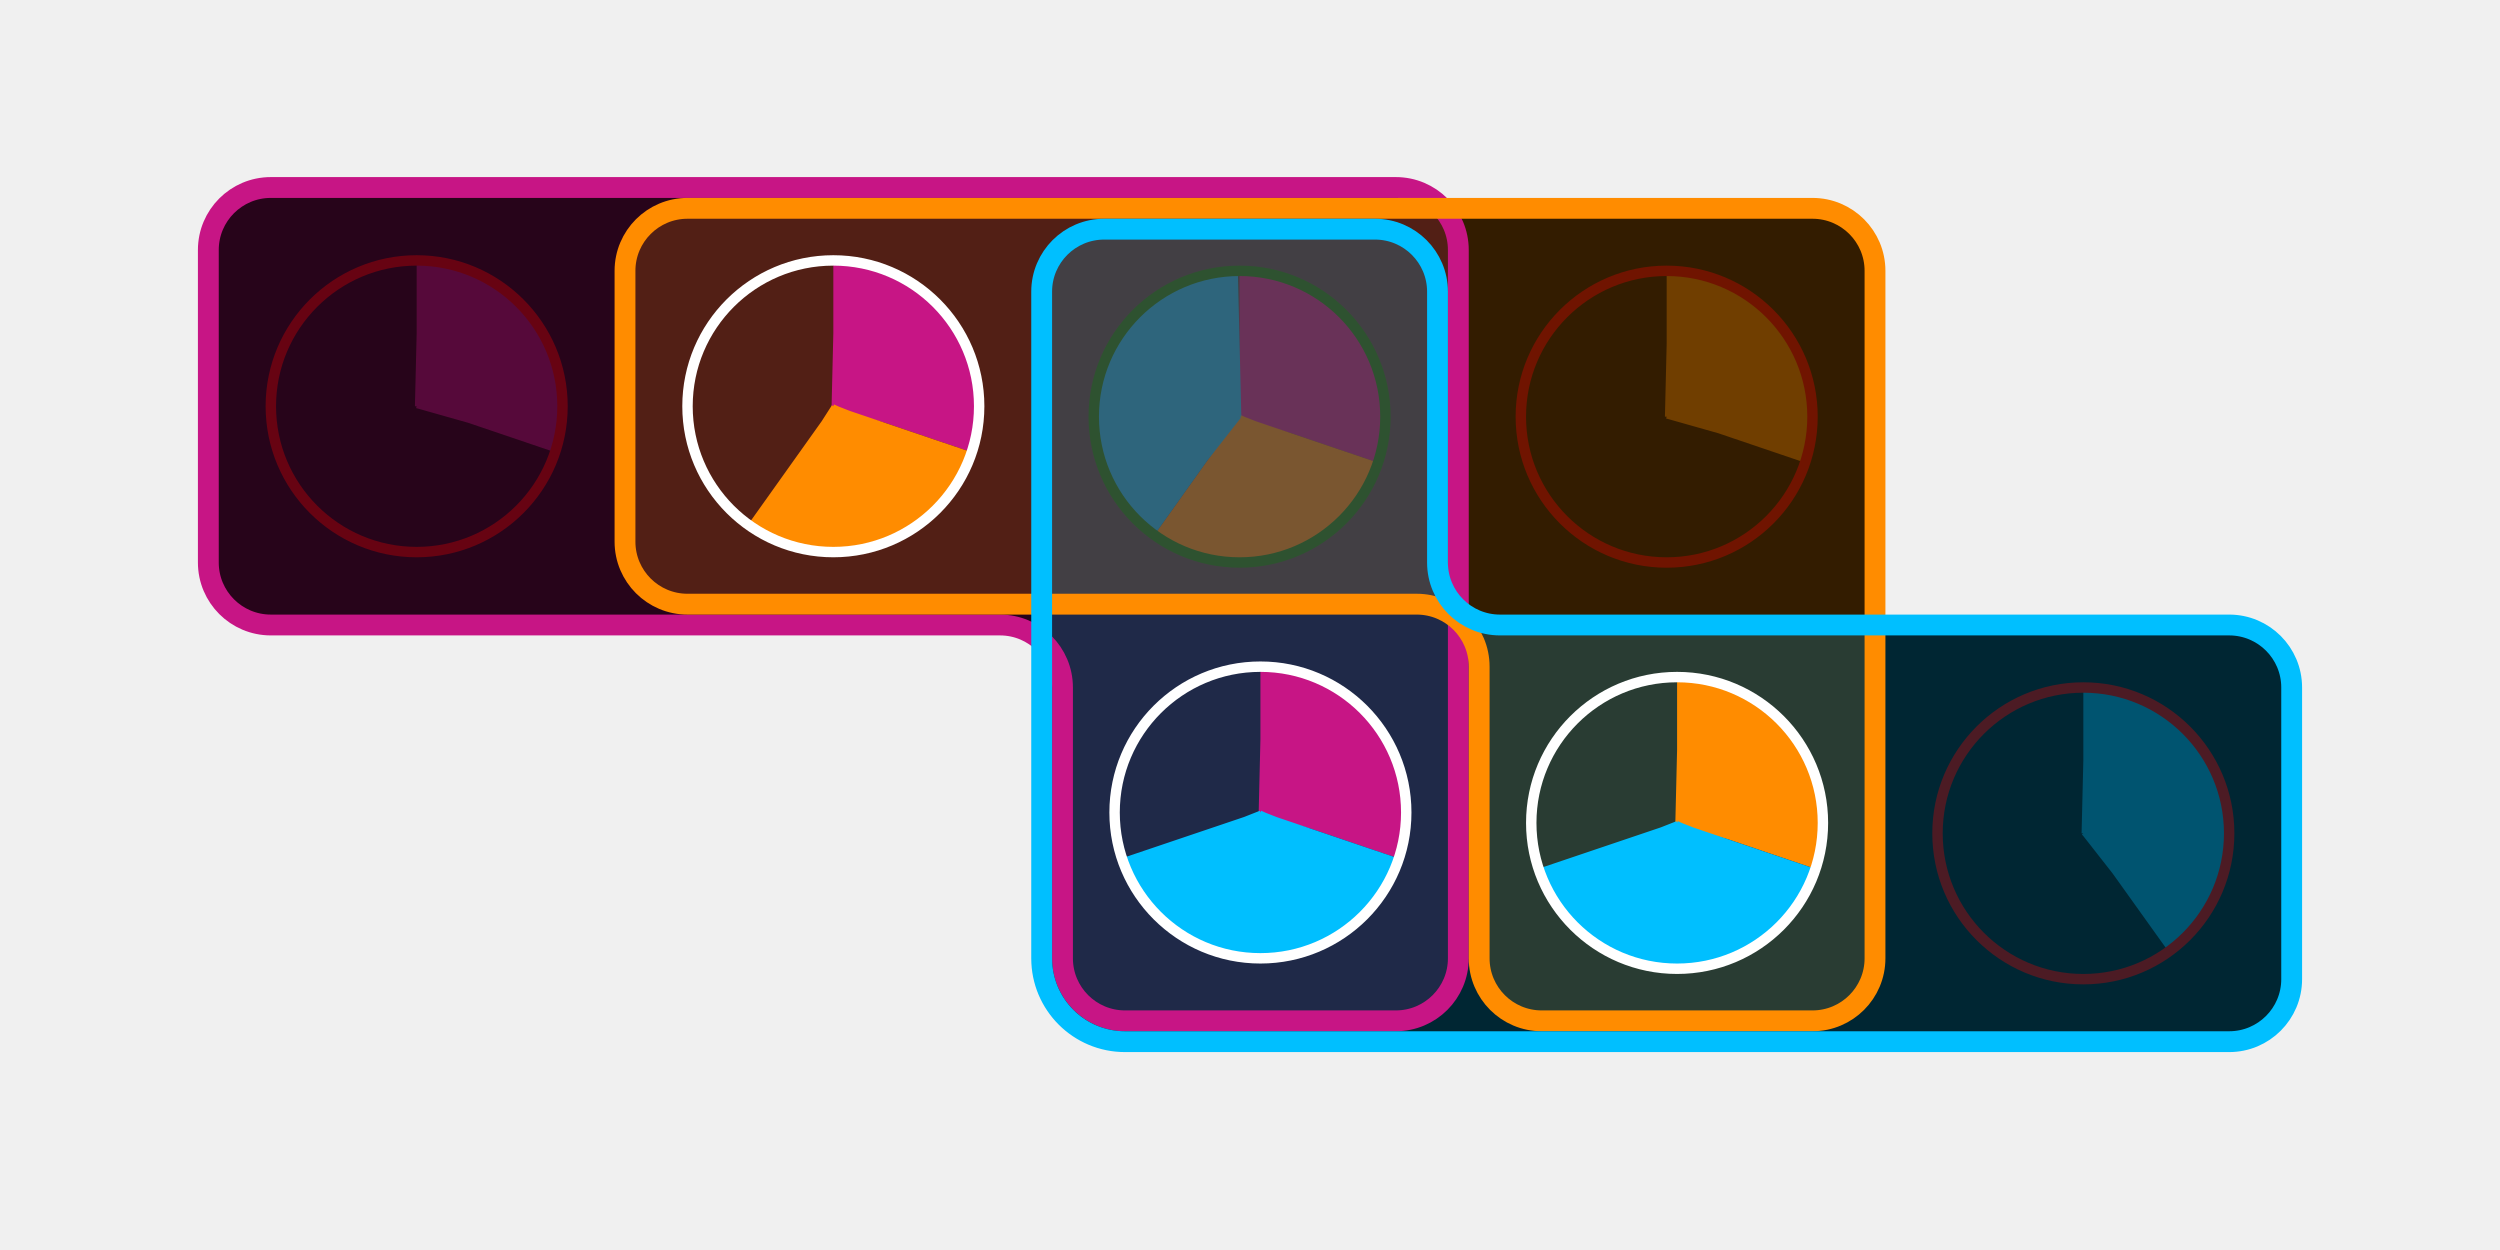
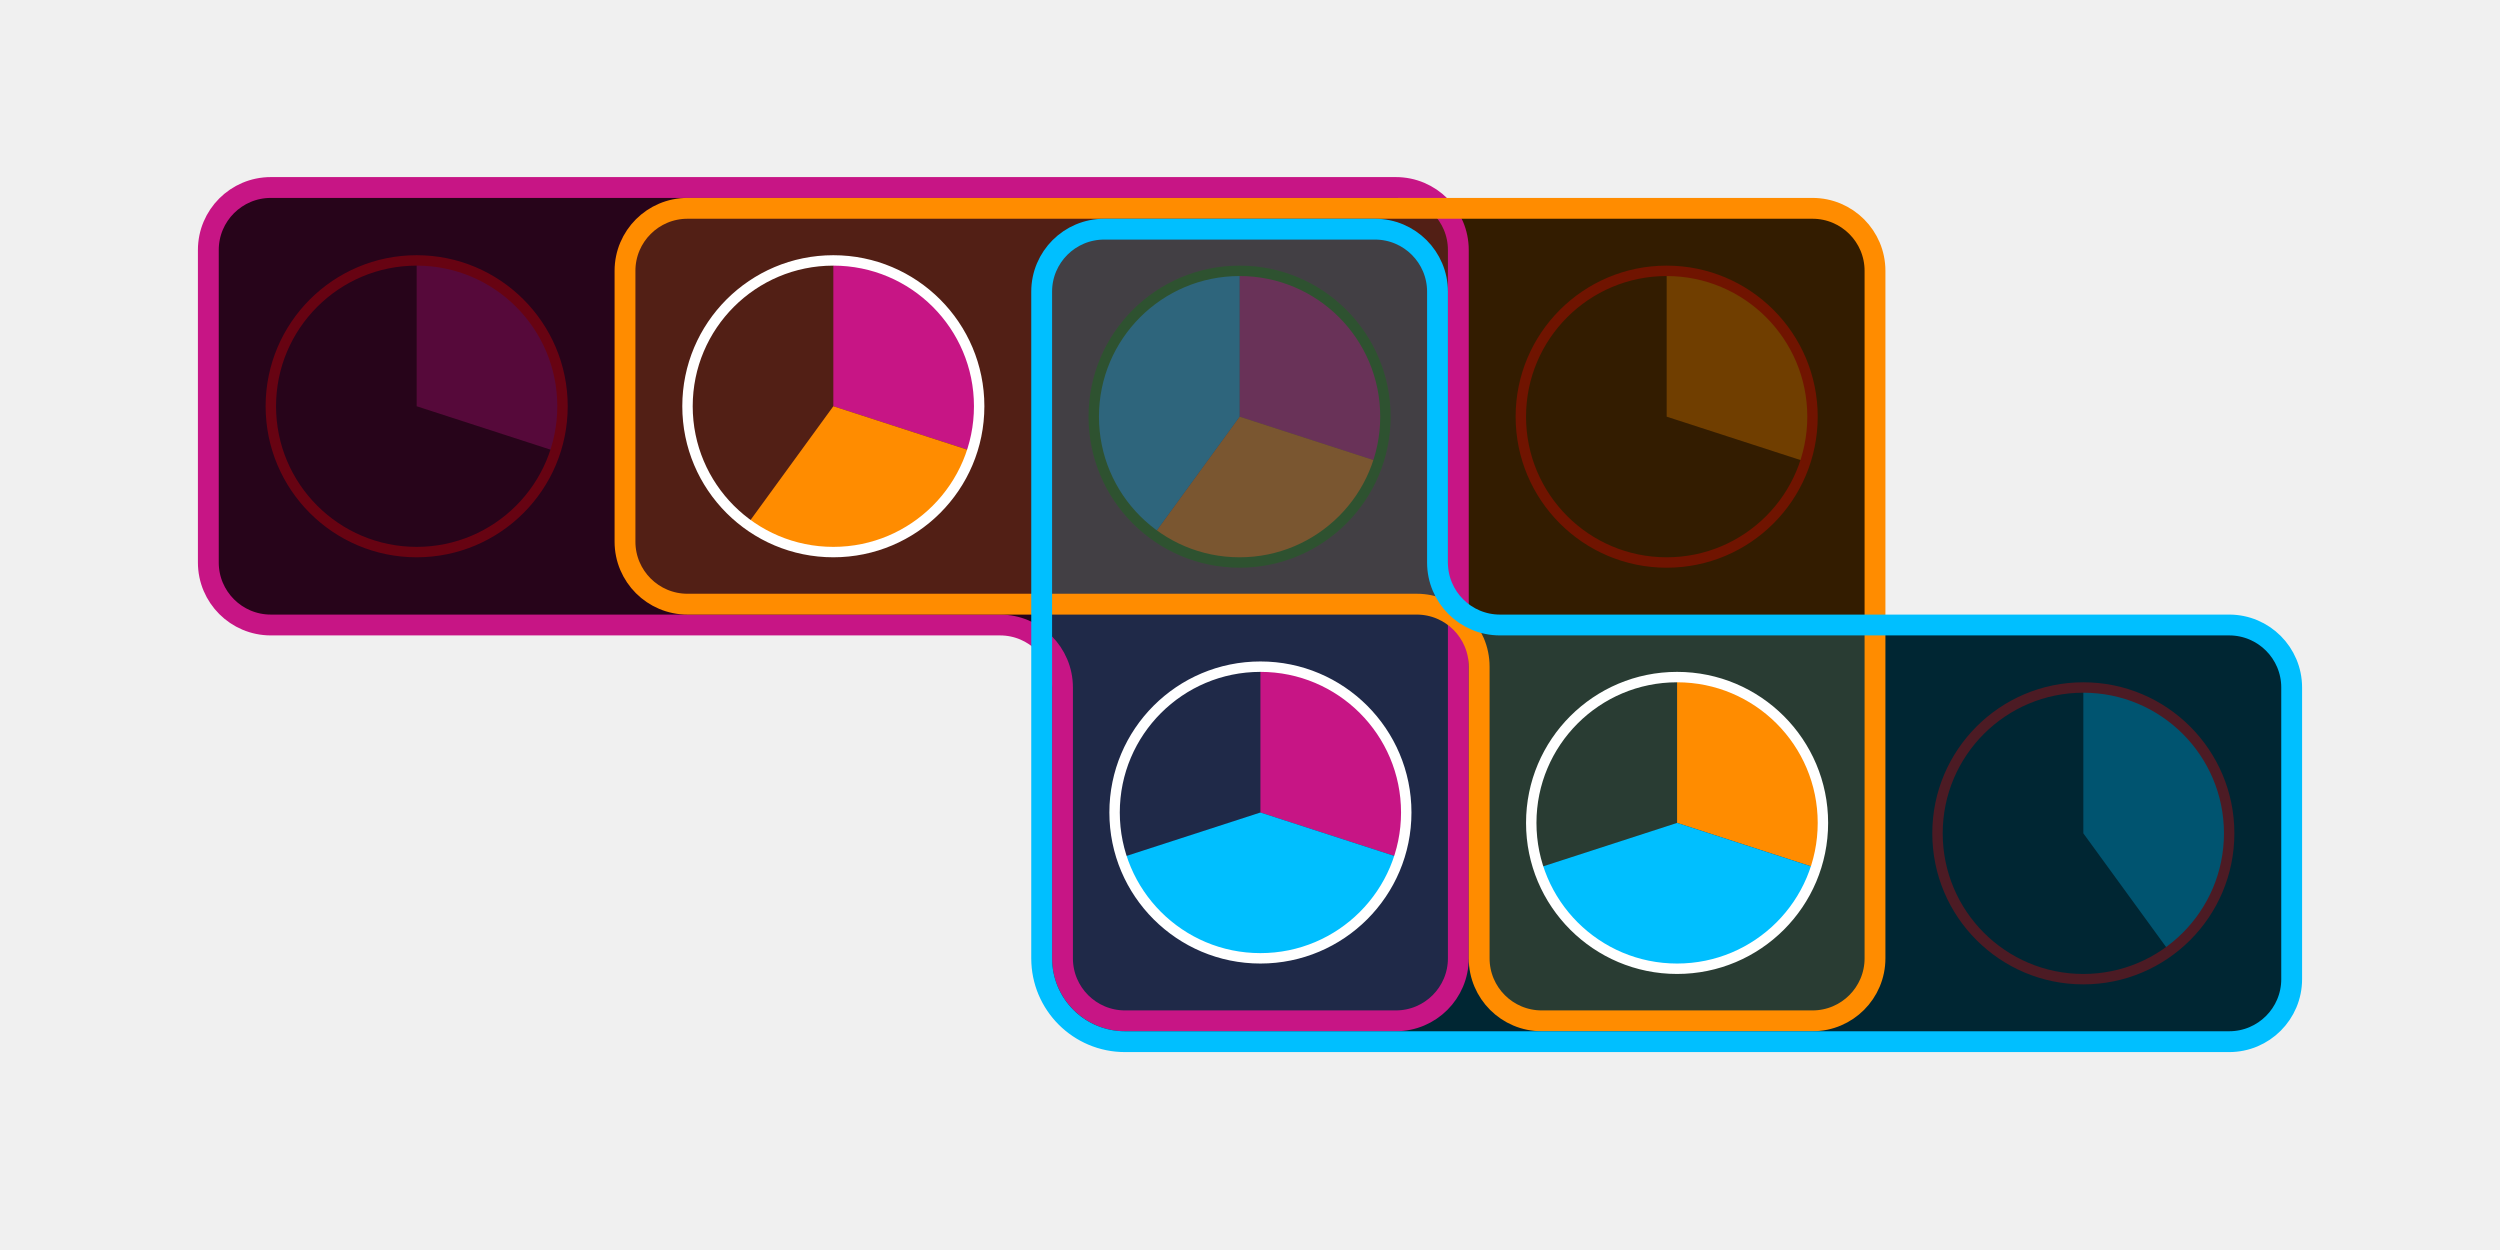
<svg xmlns="http://www.w3.org/2000/svg" viewBox="-0.5 -0.5 6 3" width="480px">
  <defs>
    <mask id="background_mask">
      <path d="M0.15,1 A0.15,0.15,0,0,1,0,0.85 L0,0.1 A0.15,0.15,0,0,1,0.15,-0.05 L2.85,-0.05 A0.15,0.15,0,0,1,3,0.1 L3,1.8 A0.15,0.15,0,0,1,2.85,1.95 L2.2,1.95 A0.15,0.15,0,0,1,2.05,1.8 L2.05,1.15 A0.15,0.15,0,0,0,1.9,1 z" fill="white" stroke="none" />
      <path d="M1.15,0.95 A0.15,0.15,0,0,1,1,0.8 L1,0.15 A0.15,0.15,0,0,1,1.15,0 L3.85,0 A0.15,0.15,0,0,1,4,0.15 L4,1.8 A0.15,0.15,0,0,1,3.85,1.95 L3.2,1.95 A0.15,0.15,0,0,1,3.05,1.8 L3.05,1.1 A0.15,0.15,0,0,0,2.9,0.95 z" fill="white" stroke="none" />
      <path d="M2.2,2 A0.2,0.2,0,0,1,2,1.8 L2,0.2 A0.15,0.15,0,0,1,2.15,0.05 L2.8,0.05 A0.15,0.15,0,0,1,2.95,0.2 L2.95,0.85 A0.15,0.15,0,0,0,3.1,1 L4.85,1 A0.15,0.15,0,0,1,5,1.15 L5,1.85 A0.15,0.15,0,0,1,4.85,2 z" fill="white" stroke="none" />
    </mask>
  </defs>
  <rect height="3" mask="url(#background_mask)" width="6" x="-0.5" y="-0.5" />
  <path d="M0.15,1 A0.15,0.15,0,0,1,0,0.85 L0,0.1 A0.15,0.15,0,0,1,0.15,-0.05 L2.85,-0.05 A0.15,0.15,0,0,1,3,0.1 L3,1.8 A0.15,0.15,0,0,1,2.85,1.95 L2.2,1.95 A0.15,0.15,0,0,1,2.05,1.8 L2.05,1.15 A0.15,0.15,0,0,0,1.9,1 z" fill="MediumVioletRed" fill-opacity="0.2" stroke="none" />
  <path d="M1.15,0.95 A0.15,0.15,0,0,1,1,0.8 L1,0.15 A0.15,0.15,0,0,1,1.15,0 L3.85,0 A0.15,0.15,0,0,1,4,0.15 L4,1.8 A0.15,0.15,0,0,1,3.85,1.95 L3.2,1.95 A0.15,0.15,0,0,1,3.05,1.8 L3.05,1.1 A0.15,0.15,0,0,0,2.9,0.95 z" fill="DarkOrange" fill-opacity="0.2" stroke="none" />
  <path d="M2.2,2 A0.2,0.2,0,0,1,2,1.8 L2,0.2 A0.15,0.15,0,0,1,2.15,0.05 L2.8,0.05 A0.15,0.15,0,0,1,2.95,0.2 L2.95,0.85 A0.15,0.15,0,0,0,3.1,1 L4.85,1 A0.15,0.15,0,0,1,5,1.15 L5,1.85 A0.15,0.15,0,0,1,4.85,2 z" fill="DeepSkyBlue" fill-opacity="0.2" stroke="none" />
  <path d="M0.15,1 A0.15,0.15,0,0,1,0,0.85 L0,0.1 A0.15,0.15,0,0,1,0.15,-0.05 L2.85,-0.05 A0.15,0.15,0,0,1,3,0.1 L3,1.8 A0.15,0.15,0,0,1,2.85,1.95 L2.2,1.95 A0.15,0.15,0,0,1,2.05,1.8 L2.05,1.15 A0.15,0.15,0,0,0,1.9,1 z" fill="none" stroke="MediumVioletRed" stroke-width="0.05" />
  <path d="M1.15,0.95 A0.15,0.15,0,0,1,1,0.8 L1,0.15 A0.15,0.15,0,0,1,1.15,0 L3.85,0 A0.15,0.15,0,0,1,4,0.15 L4,1.8 A0.15,0.15,0,0,1,3.85,1.95 L3.2,1.95 A0.15,0.15,0,0,1,3.05,1.8 L3.05,1.1 A0.15,0.15,0,0,0,2.9,0.95 z" fill="none" stroke="DarkOrange" stroke-width="0.05" />
  <path d="M2.2,2 A0.2,0.2,0,0,1,2,1.8 L2,0.2 A0.15,0.15,0,0,1,2.15,0.05 L2.8,0.05 A0.15,0.15,0,0,1,2.95,0.2 L2.95,0.85 A0.15,0.15,0,0,0,3.1,1 L4.85,1 A0.15,0.15,0,0,1,5,1.15 L5,1.85 A0.15,0.15,0,0,1,4.85,2 z" fill="none" stroke="DeepSkyBlue" stroke-width="0.05" />
-   <g opacity="0.3" transform="rotate(-90 0.5 0.475)">
-     <circle cx="0.5" cy="0.475" fill="transparent" r="0.175" stroke="MediumVioletRed" stroke-dasharray="0.33, 1.1" stroke-width="0.35" />
+   <g opacity="0.3">
+     <path d="M0.5,0.475 L0.5,0.125 A0.35,0.35,0,0,1,0.833,0.583 z" fill="MediumVioletRed" stroke="none" />
    <circle cx="0.5" cy="0.475" fill="transparent" r="0.35" stroke="red" stroke-width="0.025" />
  </g>
-   <g transform="rotate(-90 1.5 0.475)">
-     <circle cx="1.5" cy="0.475" fill="transparent" r="0.175" stroke="MediumVioletRed" stroke-dasharray="0.33, 1.1" stroke-width="0.35" />
-     <circle cx="1.5" cy="0.475" fill="transparent" r="0.175" stroke="DarkOrange" stroke-dasharray="0.33, 1.1" stroke-dashoffset="-0.33" stroke-width="0.35" />
+   <g>
+     <path d="M1.5,0.475 L1.5,0.125 A0.35,0.35,0,0,1,1.833,0.583 z" fill="MediumVioletRed" stroke="none" />
+     <path d="M1.5,0.475 L1.833,0.583 A0.35,0.35,0,0,1,1.294,0.758 z" fill="DarkOrange" stroke="none" />
    <circle cx="1.5" cy="0.475" fill="transparent" r="0.35" stroke="white" stroke-width="0.025" />
  </g>
-   <g opacity="0.3" transform="rotate(-90 2.475 0.5)">
-     <circle cx="2.475" cy="0.5" fill="transparent" r="0.175" stroke="MediumVioletRed" stroke-dasharray="0.33, 1.1" stroke-width="0.35" />
-     <circle cx="2.475" cy="0.5" fill="transparent" r="0.175" stroke="DarkOrange" stroke-dasharray="0.33, 1.1" stroke-dashoffset="-0.33" stroke-width="0.35" />
-     <circle cx="2.475" cy="0.5" fill="transparent" r="0.175" stroke="DeepSkyBlue" stroke-dasharray="0.44, 1.1" stroke-dashoffset="-0.66" stroke-width="0.35" />
+   <g opacity="0.3">
+     <path d="M2.475,0.5 L2.475,0.15 A0.35,0.35,0,0,1,2.808,0.608 z" fill="MediumVioletRed" stroke="none" />
+     <path d="M2.475,0.5 L2.808,0.608 A0.35,0.35,0,0,1,2.269,0.783 z" fill="DarkOrange" stroke="none" />
+     <path d="M2.475,0.5 L2.269,0.783 A0.35,0.35,0,0,1,2.475,0.15 z" fill="DeepSkyBlue" stroke="none" />
    <circle cx="2.475" cy="0.5" fill="transparent" r="0.35" stroke="green" stroke-width="0.025" />
  </g>
-   <g transform="rotate(-90 2.525 1.45)">
-     <circle cx="2.525" cy="1.45" fill="transparent" r="0.175" stroke="MediumVioletRed" stroke-dasharray="0.33, 1.1" stroke-width="0.35" />
-     <circle cx="2.525" cy="1.45" fill="transparent" r="0.175" stroke="DeepSkyBlue" stroke-dasharray="0.44, 1.1" stroke-dashoffset="-0.33" stroke-width="0.35" />
+   <g>
+     <path d="M2.525,1.45 L2.525,1.1 A0.35,0.35,0,0,1,2.858,1.558 z" fill="MediumVioletRed" stroke="none" />
+     <path d="M2.525,1.45 L2.858,1.558 A0.35,0.35,0,0,1,2.192,1.558 z" fill="DeepSkyBlue" stroke="none" />
    <circle cx="2.525" cy="1.45" fill="transparent" r="0.35" stroke="white" stroke-width="0.025" />
  </g>
-   <g opacity="0.3" transform="rotate(-90 3.5 0.5)">
-     <circle cx="3.5" cy="0.5" fill="transparent" r="0.175" stroke="DarkOrange" stroke-dasharray="0.33, 1.1" stroke-width="0.35" />
+   <g opacity="0.3">
+     <path d="M3.5,0.5 L3.5,0.15 A0.35,0.35,0,0,1,3.833,0.608 z" fill="DarkOrange" stroke="none" />
    <circle cx="3.5" cy="0.5" fill="transparent" r="0.35" stroke="red" stroke-width="0.025" />
  </g>
-   <g transform="rotate(-90 3.525 1.475)">
-     <circle cx="3.525" cy="1.475" fill="transparent" r="0.175" stroke="DarkOrange" stroke-dasharray="0.33, 1.1" stroke-width="0.35" />
-     <circle cx="3.525" cy="1.475" fill="transparent" r="0.175" stroke="DeepSkyBlue" stroke-dasharray="0.44, 1.1" stroke-dashoffset="-0.33" stroke-width="0.35" />
+   <g>
+     <path d="M3.525,1.475 L3.525,1.125 A0.35,0.35,0,0,1,3.858,1.583 z" fill="DarkOrange" stroke="none" />
+     <path d="M3.525,1.475 L3.858,1.583 A0.35,0.35,0,0,1,3.192,1.583 z" fill="DeepSkyBlue" stroke="none" />
    <circle cx="3.525" cy="1.475" fill="transparent" r="0.35" stroke="white" stroke-width="0.025" />
  </g>
-   <g opacity="0.3" transform="rotate(-90 4.5 1.5)">
-     <circle cx="4.5" cy="1.5" fill="transparent" r="0.175" stroke="DeepSkyBlue" stroke-dasharray="0.44, 1.1" stroke-width="0.35" />
+   <g opacity="0.3">
+     <path d="M4.5,1.5 L4.5,1.15 A0.35,0.35,0,0,1,4.706,1.783 z" fill="DeepSkyBlue" stroke="none" />
    <circle cx="4.5" cy="1.5" fill="transparent" r="0.35" stroke="red" stroke-width="0.025" />
  </g>
</svg>
